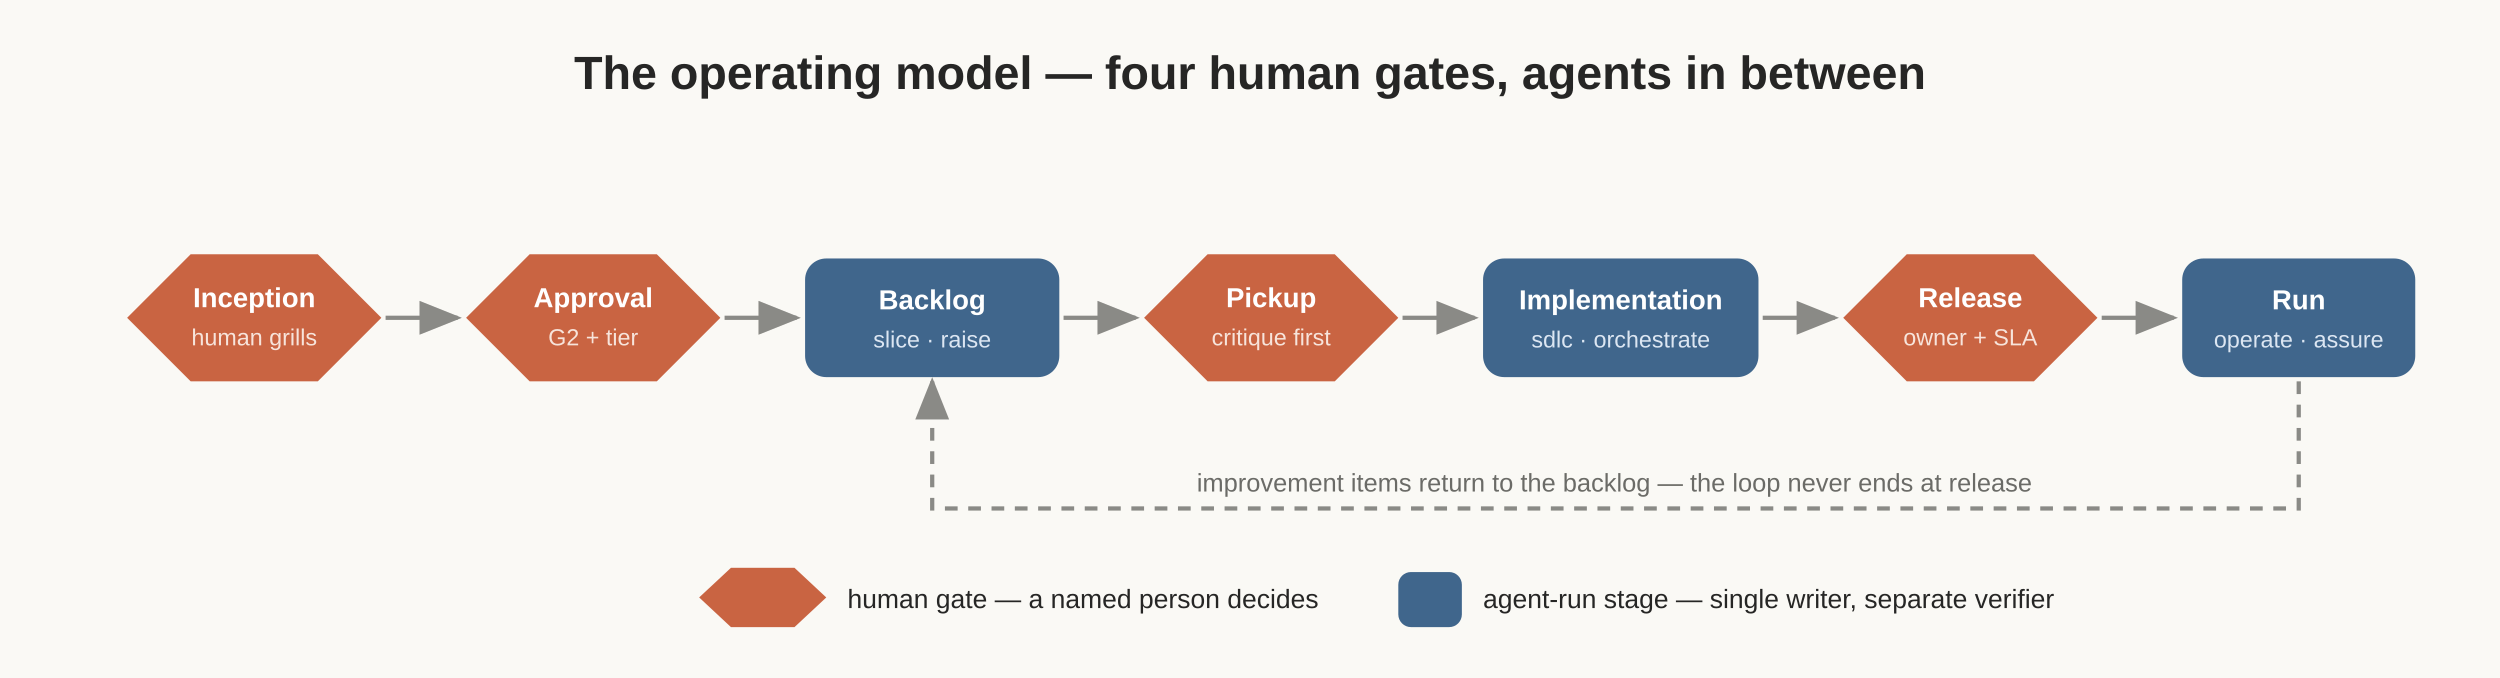
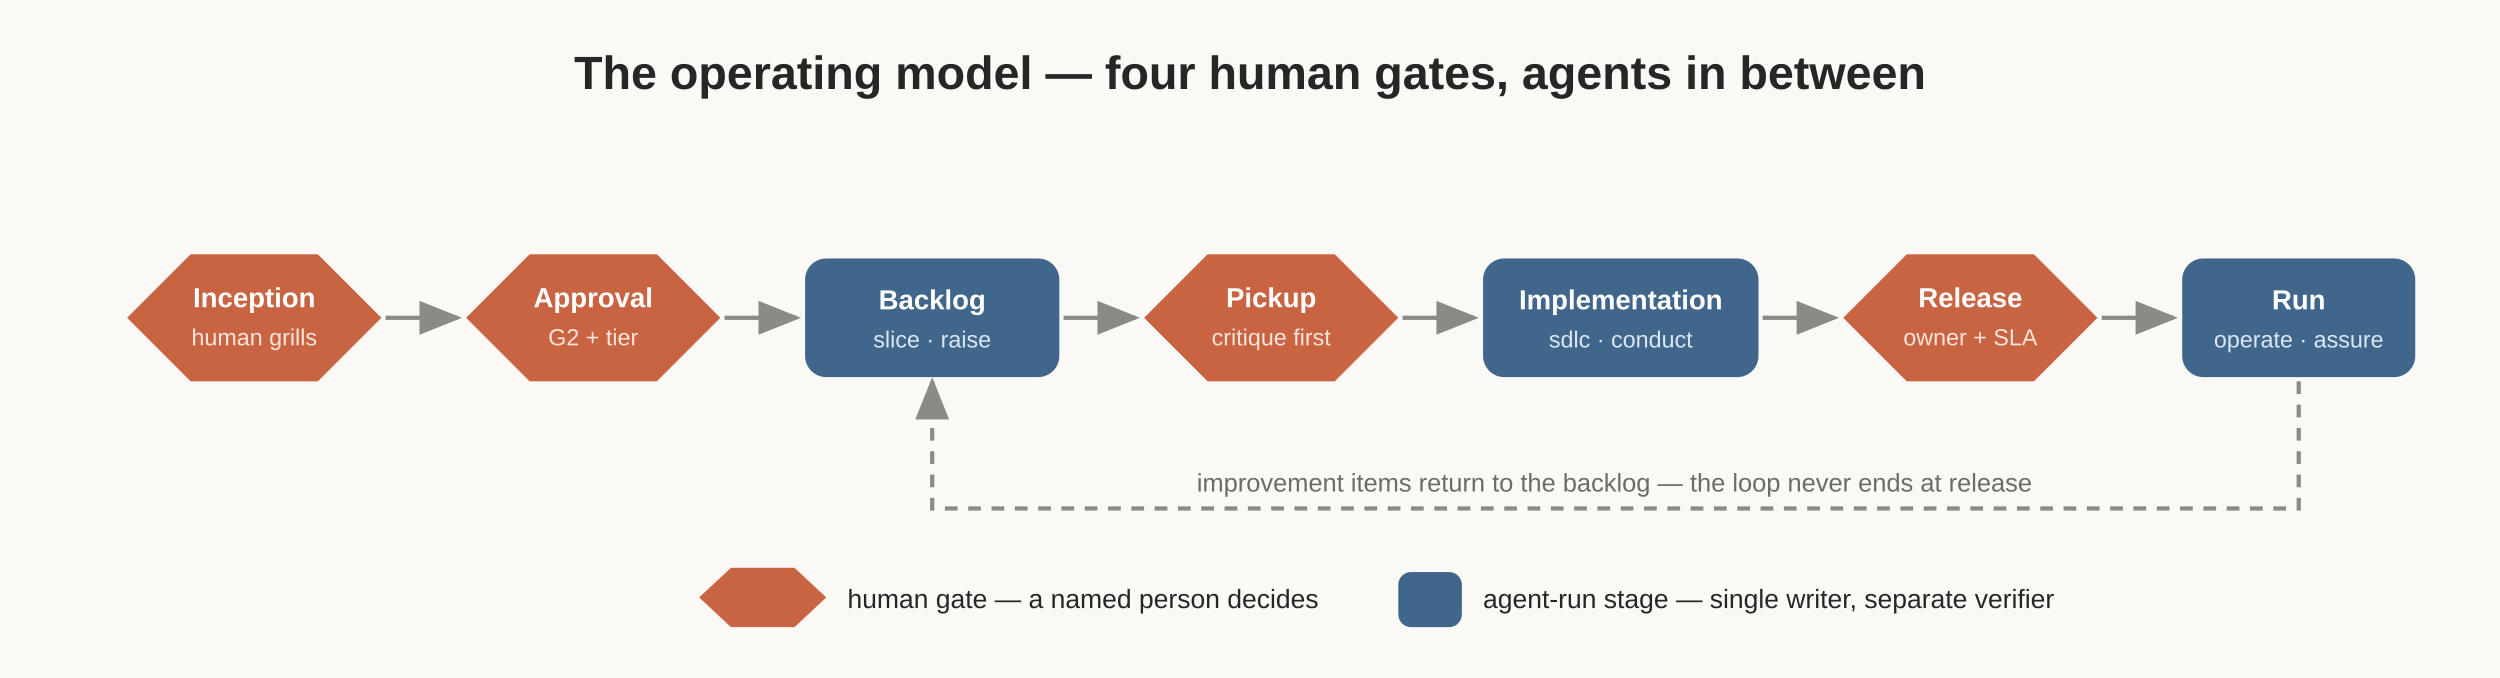
<svg xmlns="http://www.w3.org/2000/svg" viewBox="0 0 1180 320" font-family="Helvetica Neue, Arial, sans-serif">
  <rect width="1180" height="320" fill="#FAF9F5" />
  <text x="590" y="42" text-anchor="middle" font-size="22" font-weight="700" fill="#262625">The operating model — four human gates, agents in between</text>
  <defs>
    <marker id="arrow" markerWidth="10" markerHeight="8" refX="9" refY="4" orient="auto">
      <path d="M0,0 L10,4 L0,8 z" fill="#8a8a86" />
    </marker>
  </defs>
  <polygon points="60,150 90,120 150,120 180,150 150,180 90,180" fill="#C96442" />
  <text x="120" y="145" text-anchor="middle" font-size="13" font-weight="700" fill="#FFFFFF">Inception</text>
  <text x="120" y="163" text-anchor="middle" font-size="11" fill="#F7E4DB">human grills</text>
  <line x1="182" y1="150" x2="216" y2="150" stroke="#8a8a86" stroke-width="2" marker-end="url(#arrow)" />
  <polygon points="220,150 250,120 310,120 340,150 310,180 250,180" fill="#C96442" />
  <text x="280" y="145" text-anchor="middle" font-size="13" font-weight="700" fill="#FFFFFF">Approval</text>
  <text x="280" y="163" text-anchor="middle" font-size="11" fill="#F7E4DB">G2 + tier</text>
  <line x1="342" y1="150" x2="376" y2="150" stroke="#8a8a86" stroke-width="2" marker-end="url(#arrow)" />
  <rect x="380" y="122" width="120" height="56" rx="10" fill="#40668C" />
  <text x="440" y="146" text-anchor="middle" font-size="13" font-weight="700" fill="#FFFFFF">Backlog</text>
  <text x="440" y="164" text-anchor="middle" font-size="11" fill="#DCE6F2">slice · raise</text>
  <line x1="502" y1="150" x2="536" y2="150" stroke="#8a8a86" stroke-width="2" marker-end="url(#arrow)" />
  <polygon points="540,150 570,120 630,120 660,150 630,180 570,180" fill="#C96442" />
  <text x="600" y="145" text-anchor="middle" font-size="13" font-weight="700" fill="#FFFFFF">Pickup</text>
  <text x="600" y="163" text-anchor="middle" font-size="11" fill="#F7E4DB">critique first</text>
  <line x1="662" y1="150" x2="696" y2="150" stroke="#8a8a86" stroke-width="2" marker-end="url(#arrow)" />
  <rect x="700" y="122" width="130" height="56" rx="10" fill="#40668C" />
  <text x="765" y="146" text-anchor="middle" font-size="13" font-weight="700" fill="#FFFFFF">Implementation</text>
-   <text x="765" y="164" text-anchor="middle" font-size="11" fill="#DCE6F2">sdlc · orchestrate</text>
+   <text x="765" y="164" text-anchor="middle" font-size="11" fill="#DCE6F2">sdlc · conduct</text>
  <line x1="832" y1="150" x2="866" y2="150" stroke="#8a8a86" stroke-width="2" marker-end="url(#arrow)" />
  <polygon points="870,150 900,120 960,120 990,150 960,180 900,180" fill="#C96442" />
  <text x="930" y="145" text-anchor="middle" font-size="13" font-weight="700" fill="#FFFFFF">Release</text>
  <text x="930" y="163" text-anchor="middle" font-size="11" fill="#F7E4DB">owner + SLA</text>
  <line x1="992" y1="150" x2="1026" y2="150" stroke="#8a8a86" stroke-width="2" marker-end="url(#arrow)" />
  <rect x="1030" y="122" width="110" height="56" rx="10" fill="#40668C" />
  <text x="1085" y="146" text-anchor="middle" font-size="13" font-weight="700" fill="#FFFFFF">Run</text>
  <text x="1085" y="164" text-anchor="middle" font-size="11" fill="#DCE6F2">operate · assure</text>
  <path d="M 1085 180 L 1085 240 L 440 240 L 440 180" fill="none" stroke="#8a8a86" stroke-width="2" stroke-dasharray="6 5" marker-end="url(#arrow)" />
  <text x="762" y="232" text-anchor="middle" font-size="12" fill="#6b6b67">improvement items return to the backlog — the loop never ends at release</text>
  <polygon points="330,282 345,268 375,268 390,282 375,296 345,296" fill="#C96442" />
  <text x="400" y="287" font-size="12.5" fill="#262625">human gate — a named person decides</text>
  <rect x="660" y="270" width="30" height="26" rx="6" fill="#40668C" />
  <text x="700" y="287" font-size="12.5" fill="#262625">agent-run stage — single writer, separate verifier</text>
</svg>
